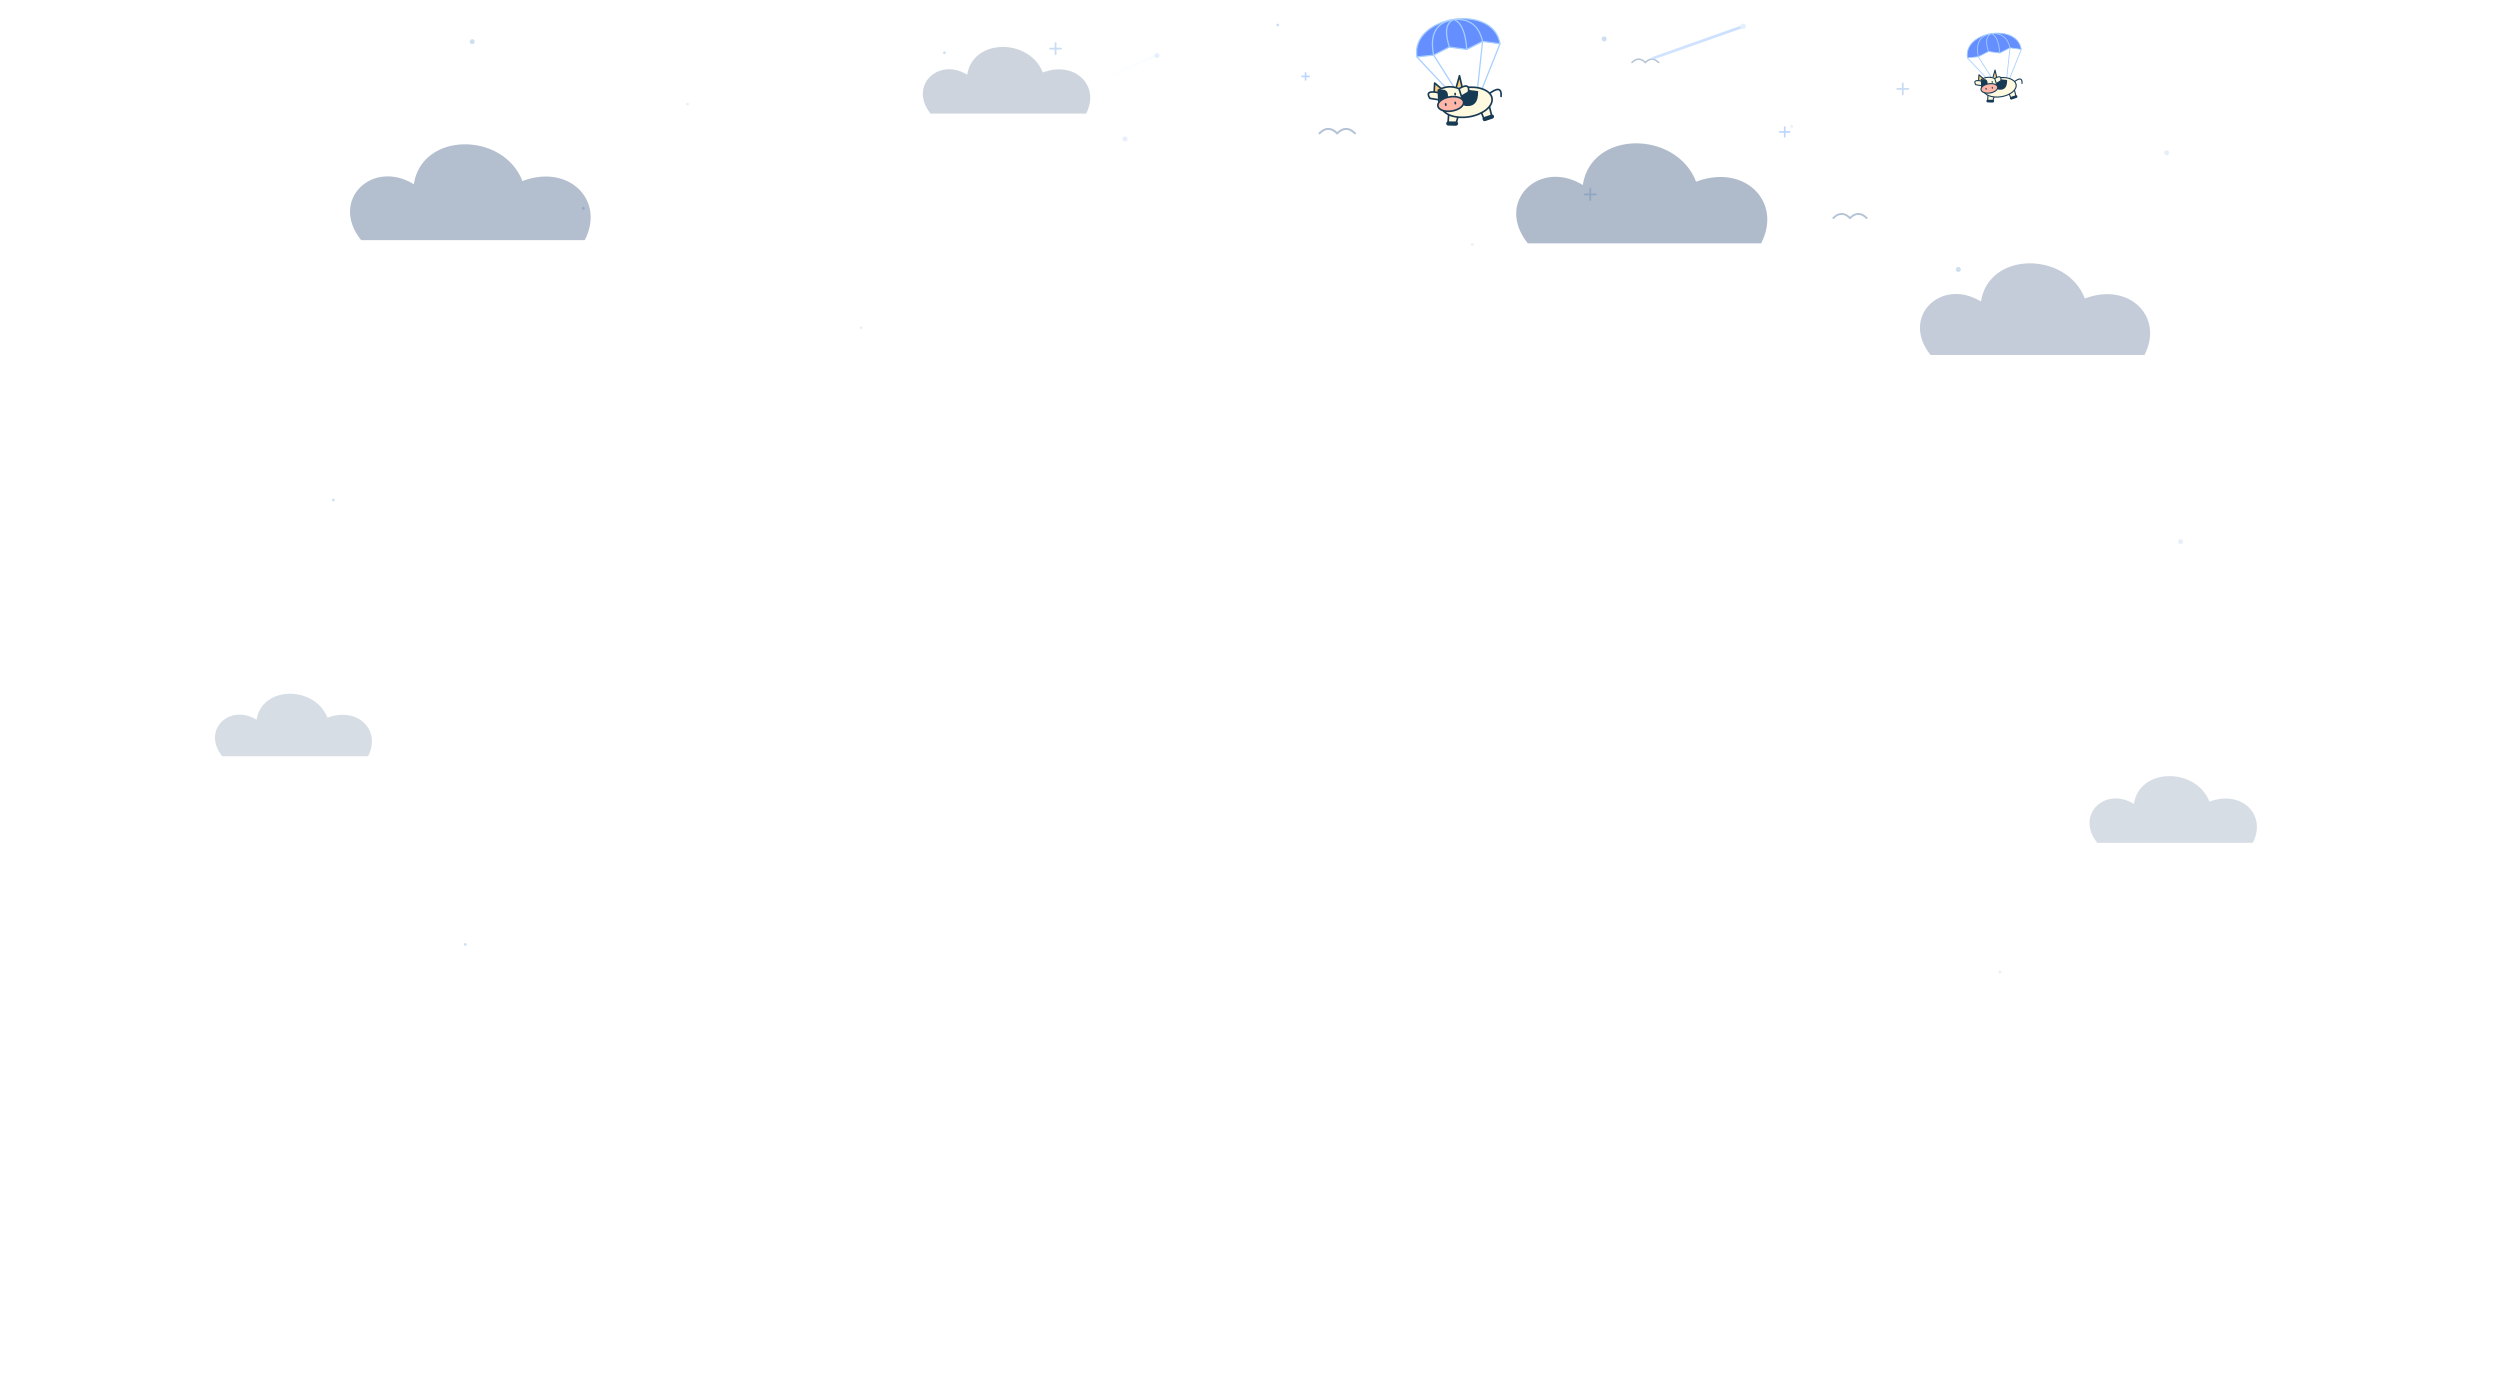
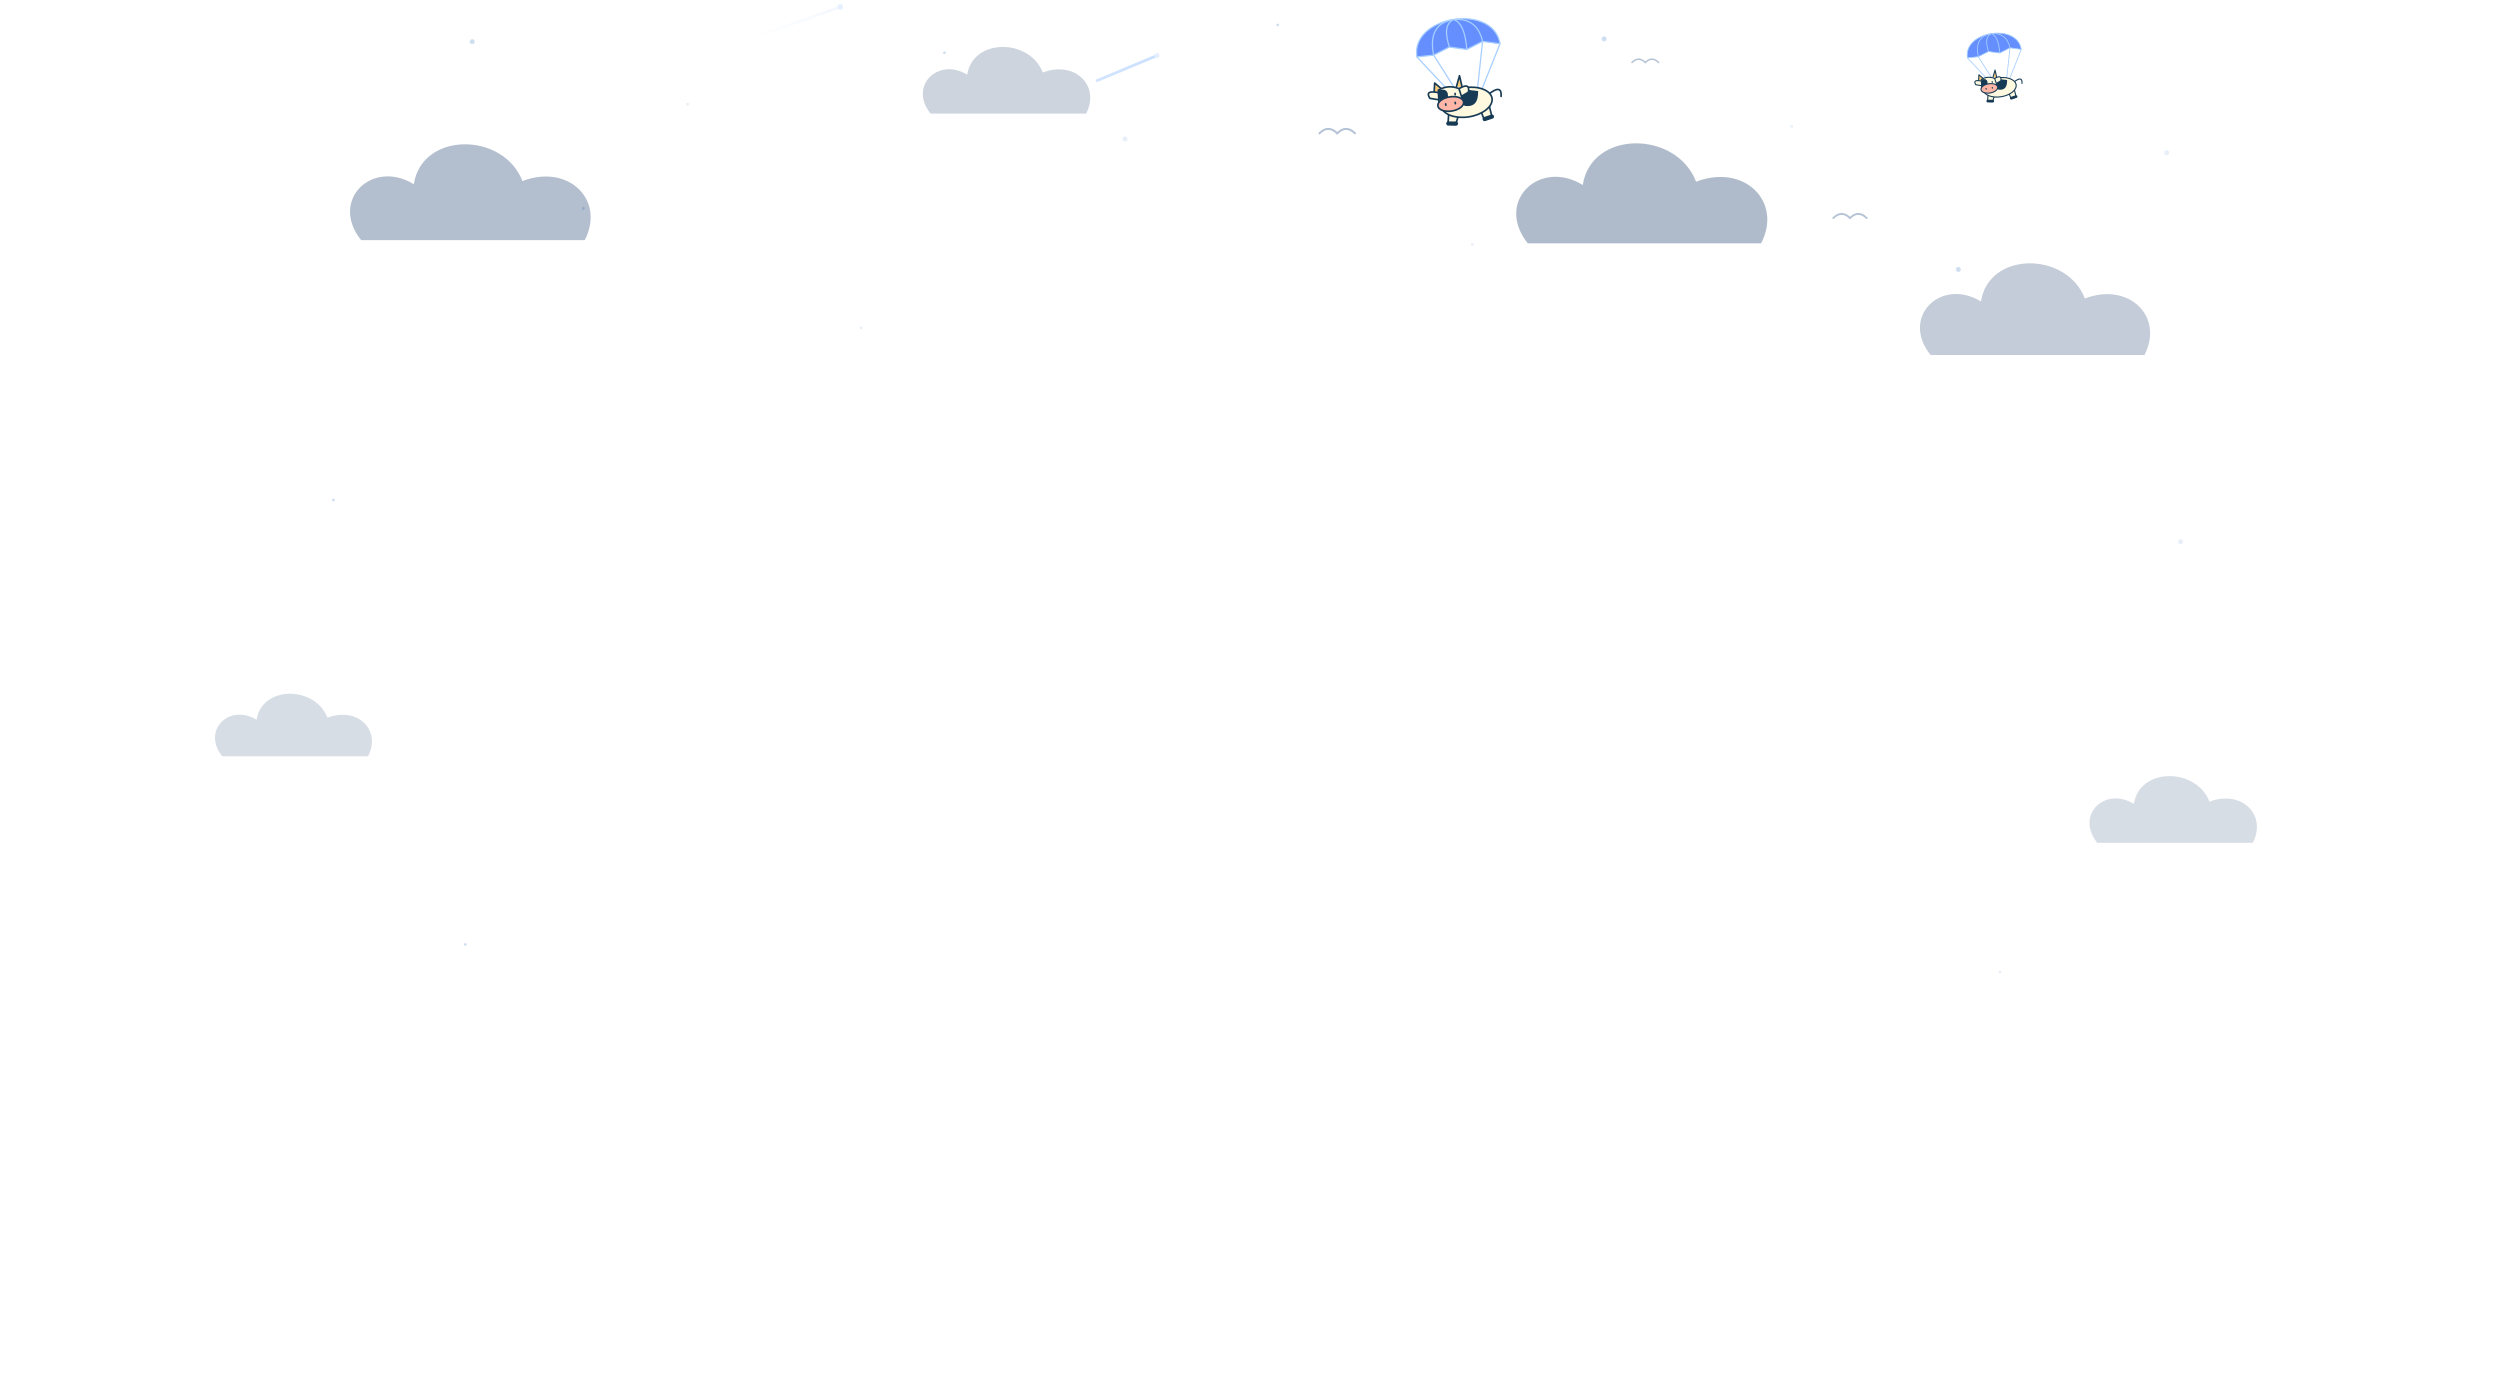
<svg xmlns="http://www.w3.org/2000/svg" width="1800" height="1000" viewBox="0 0 1800 1000" fill="none">
  <defs>
    <path id="cloud" d="M0 46C-20 21 7-5 33 11C38-22 89-22 101 9C130-2 153 21 140 46Z" />
    <linearGradient id="comet">
      <stop stop-color="#bdd8ff" stop-opacity="0" />
      <stop offset="1" stop-color="#bdd8ff" stop-opacity=".8" />
    </linearGradient>
  </defs>
  <circle cx="340" cy="30" r="1.8" fill="#bad1ed" opacity="0.7" />
  <circle cx="495" cy="75" r="1" fill="#bad1ed" opacity="0.35" />
  <circle cx="680" cy="38" r="1" fill="#bad1ed" opacity="0.7" />
  <circle cx="810" cy="100" r="1.8" fill="#bad1ed" opacity="0.35" />
  <circle cx="920" cy="18" r="1" fill="#bad1ed" opacity="0.7" />
  <circle cx="1040" cy="68" r="1" fill="#bad1ed" opacity="0.35" />
  <circle cx="1155" cy="28" r="1.8" fill="#bad1ed" opacity="0.7" />
  <circle cx="1290" cy="91" r="1" fill="#bad1ed" opacity="0.35" />
  <circle cx="1450" cy="33" r="1" fill="#bad1ed" opacity="0.7" />
  <circle cx="1560" cy="110" r="1.8" fill="#bad1ed" opacity="0.35" />
  <circle cx="420" cy="150" r="1" fill="#bad1ed" opacity="0.7" />
  <circle cx="1060" cy="176" r="1" fill="#bad1ed" opacity="0.35" />
  <circle cx="1410" cy="194" r="1.8" fill="#bad1ed" opacity="0.7" />
  <circle cx="620" cy="236" r="1" fill="#bad1ed" opacity="0.35" />
  <circle cx="240" cy="360" r="1" fill="#bad1ed" opacity="0.7" />
  <circle cx="1570" cy="390" r="1.8" fill="#bad1ed" opacity="0.35" />
  <circle cx="335" cy="680" r="1" fill="#bad1ed" opacity="0.7" />
  <circle cx="1440" cy="700" r="1" fill="#bad1ed" opacity="0.35" />
-   <path d="M760 31V39M756 35H764" stroke="#bad1ed" stroke-width="1.3" stroke-linecap="round" opacity=".75" />
-   <path d="M1370 60V68M1366 64H1374" stroke="#bad1ed" stroke-width="1.3" stroke-linecap="round" opacity=".75" />
-   <path d="M1145 136V144M1141 140H1149" stroke="#bad1ed" stroke-width="1.3" stroke-linecap="round" opacity=".75" />
  <g fill="#37547d">
    <use href="#cloud" transform="translate(260 120) scale(1.15)" opacity="0.38" />
    <use href="#cloud" transform="translate(670 45) scale(0.8)" opacity="0.25" />
    <use href="#cloud" transform="translate(1100 120) scale(1.2)" opacity="0.4" />
    <use href="#cloud" transform="translate(1390 205) scale(1.1)" opacity="0.3" />
    <use href="#cloud" transform="translate(160 510) scale(0.75)" opacity="0.2" />
    <use href="#cloud" transform="translate(1510 570) scale(0.8)" opacity="0.2" />
  </g>
  <path d="M0 0q8-8 16 0q8-8 16 0" transform="translate(950 96) scale(0.8)" stroke="#8aa2bf" stroke-width="1.8" stroke-linecap="round" opacity=".65" />
  <path d="M0 0q8-8 16 0q8-8 16 0" transform="translate(1175 45) scale(0.6)" stroke="#8aa2bf" stroke-width="1.8" stroke-linecap="round" opacity=".65" />
  <path d="M0 0q8-8 16 0q8-8 16 0" transform="translate(1320 157) scale(0.75)" stroke="#8aa2bf" stroke-width="1.8" stroke-linecap="round" opacity=".65" />
  <svg x="1010" y="0" width="85" height="103" viewBox="0 0 280 340">
    <g fill="none" transform="rotate(-9 140 170) translate(20 20)">
      <g stroke="#a6ceff" stroke-width="3" stroke-linejoin="round">
        <path d="M20 99C20 0 220 0 220 99L180 87L140 100L100 88L60 101Z" fill="#658fff" />
        <path d="M60 101Q57 25 120 25Q176 29 180 87M100 88Q91 33 120 25Q145 37 140 100" />
        <path d="M20 99L92 205M60 101L105 205M180 87L148 205M220 99L157 205" />
      </g>
      <g stroke="#173b55" stroke-width="4" stroke-linecap="round" stroke-linejoin="round">
        <path d="M75 238L68 268L86 272L100 243M148 242L155 272L174 268L171 233" fill="#fff9df" />
        <path d="M69 267L87 270M156 270L174 267" stroke-width="10" />
        <path d="M173 214Q210 193 203 223" />
        <ellipse cx="120" cy="224" rx="61" ry="35" fill="#fff9df" />
        <path d="M116 192Q92 219 115 232Q146 241 151 202" fill="#173b55" stroke="none" />
        <path d="M71 189L52 167L47 190M102 183L113 159L115 188" fill="#ffce79" />
        <path d="M60 192Q25 178 35 201L59 209M103 191Q136 176 128 201L110 208" fill="#fff9df" />
        <path d="M58 185Q83 175 107 189L112 222Q83 242 54 221Z" fill="#fff9df" />
        <path d="M59 185Q83 183 78 205L56 210" fill="#173b55" stroke="none" />
        <ellipse cx="82" cy="222" rx="31" ry="17" fill="#ffb6a7" />
        <path d="M70 220V223M93 220V223M96 199V202" />
      </g>
    </g>
  </svg>
  <svg x="1410" y="15" width="55" height="67" viewBox="0 0 280 340">
    <g fill="none" transform="rotate(-9 140 170) translate(20 20)">
      <g stroke="#a6ceff" stroke-width="3" stroke-linejoin="round">
        <path d="M20 99C20 0 220 0 220 99L180 87L140 100L100 88L60 101Z" fill="#658fff" />
        <path d="M60 101Q57 25 120 25Q176 29 180 87M100 88Q91 33 120 25Q145 37 140 100" />
        <path d="M20 99L92 205M60 101L105 205M180 87L148 205M220 99L157 205" />
      </g>
      <g stroke="#173b55" stroke-width="4" stroke-linecap="round" stroke-linejoin="round">
        <path d="M75 238L68 268L86 272L100 243M148 242L155 272L174 268L171 233" fill="#fff9df" />
        <path d="M69 267L87 270M156 270L174 267" stroke-width="10" />
        <path d="M173 214Q210 193 203 223" />
        <ellipse cx="120" cy="224" rx="61" ry="35" fill="#fff9df" />
        <path d="M116 192Q92 219 115 232Q146 241 151 202" fill="#173b55" stroke="none" />
        <path d="M71 189L52 167L47 190M102 183L113 159L115 188" fill="#ffce79" />
        <path d="M60 192Q25 178 35 201L59 209M103 191Q136 176 128 201L110 208" fill="#fff9df" />
        <path d="M58 185Q83 175 107 189L112 222Q83 242 54 221Z" fill="#fff9df" />
        <path d="M59 185Q83 183 78 205L56 210" fill="#173b55" stroke="none" />
        <ellipse cx="82" cy="222" rx="31" ry="17" fill="#ffb6a7" />
        <path d="M70 220V223M93 220V223M96 199V202" />
      </g>
    </g>
  </svg>
  <g stroke="url(#comet)" stroke-width="2" stroke-linecap="round">
-     <path d="M1190 42l65-23M790 58l43-18" />
+     <path d="M540 28l65-23M790 58l43-18" />
  </g>
  <g fill="#e4efff">
-     <circle cx="1255" cy="19" r="2" />
+     <circle cx="605" cy="5" r="2" />
    <circle cx="833" cy="40" r="1.8" />
-     <path d="M1285 91v8m-4-4h8M940 52v6m-3-3h6" stroke="#bcd6ff" stroke-width="1.2" />
  </g>
</svg>
